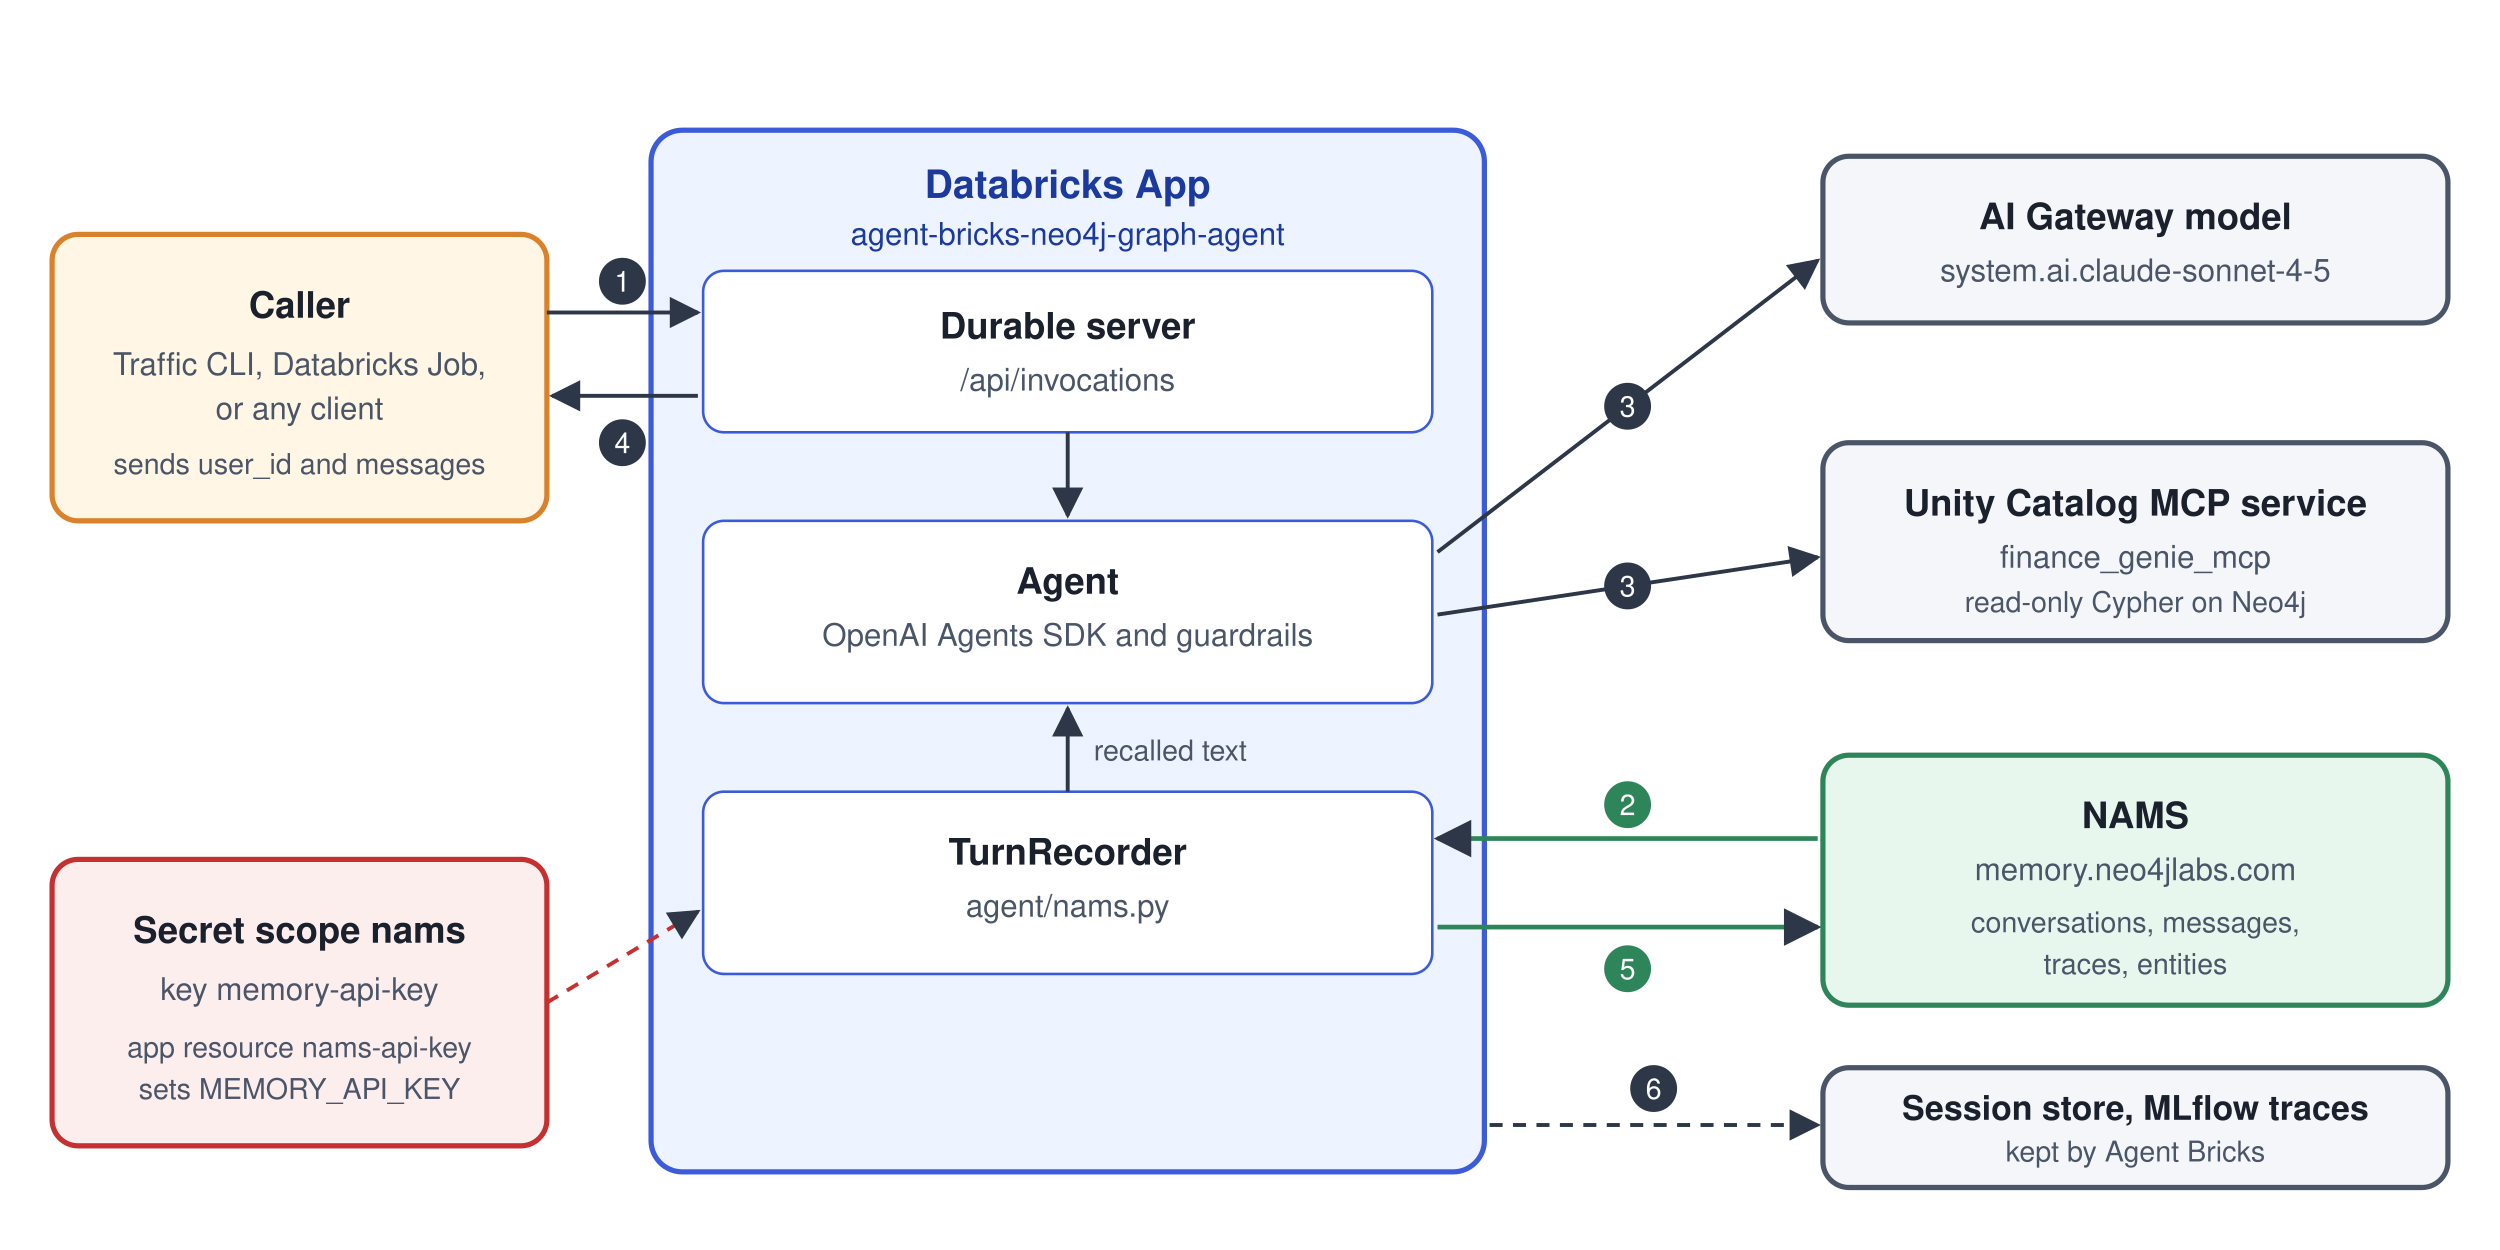
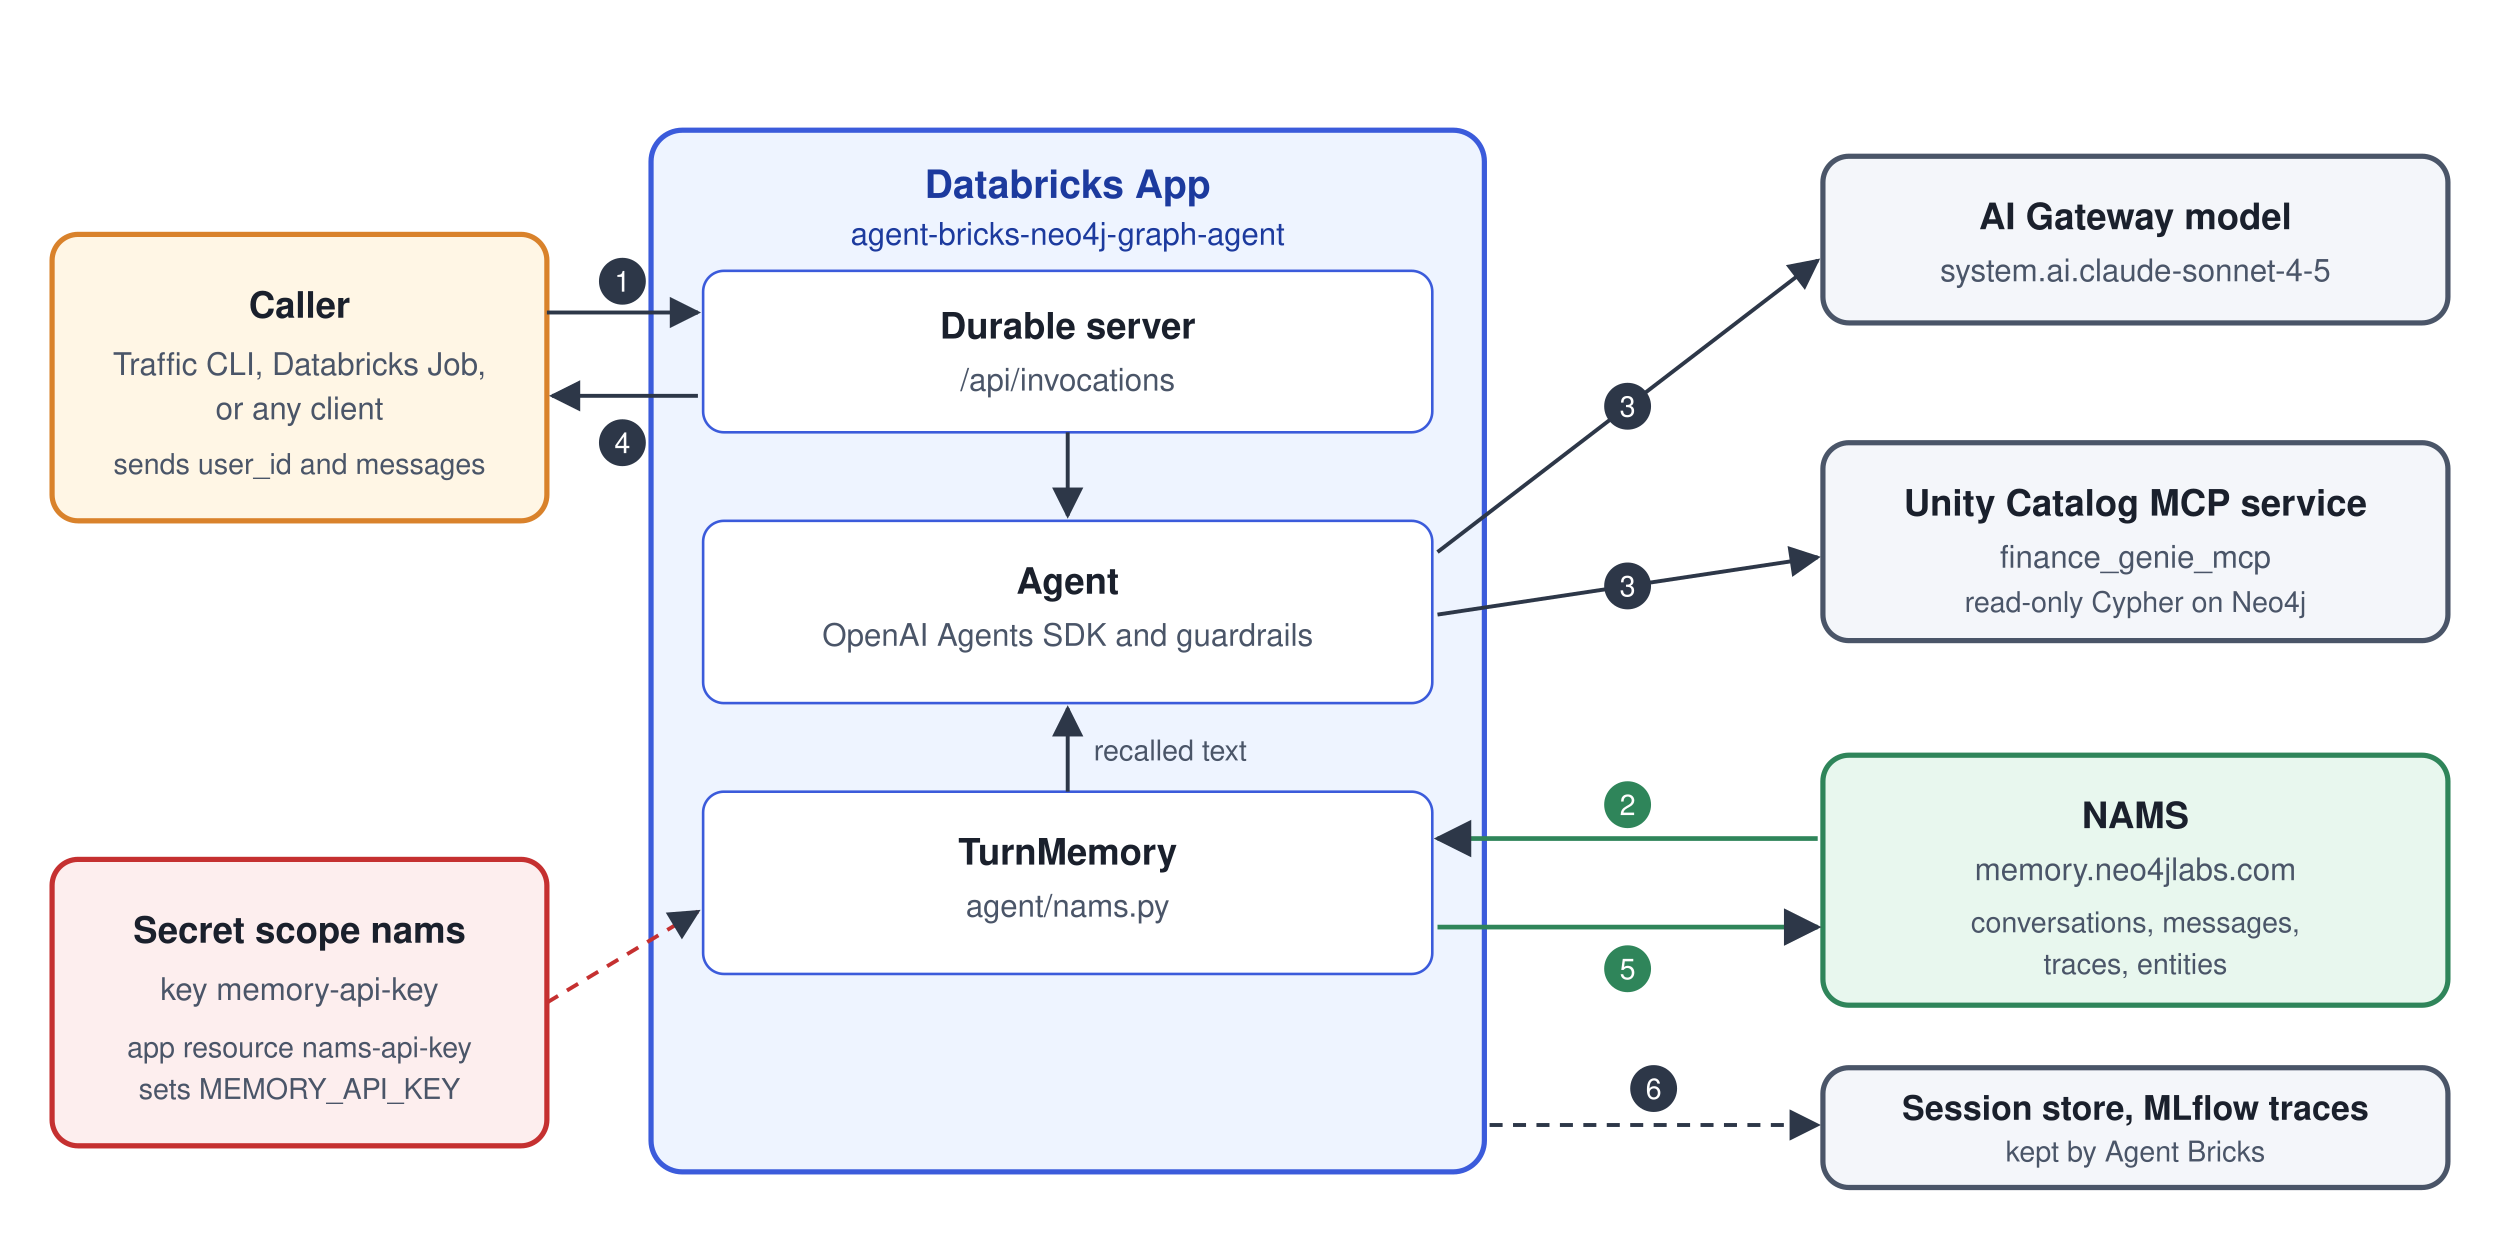
<svg xmlns="http://www.w3.org/2000/svg" viewBox="0 0 960 480" width="960" height="480" font-family="Helvetica, Arial, sans-serif" role="img" aria-labelledby="t d">
  <defs>
    <marker id="arrow" viewBox="0 0 10 10" refX="9" refY="5" markerWidth="8" markerHeight="8" orient="auto-start-reverse">
      <path d="M0,0 L10,5 L0,10 z" fill="#2d3748" />
    </marker>
  </defs>
  <rect width="960" height="480" fill="#ffffff" />
  <rect x="250" y="50" width="320" height="400" rx="12" fill="#eef4ff" stroke="#3b5bdb" stroke-width="2" />
  <text x="410" y="76" text-anchor="middle" font-size="15" font-weight="bold" fill="#1c3a9e">Databricks App</text>
  <text x="410" y="94" text-anchor="middle" font-size="12" fill="#1c3a9e">agent-bricks-neo4j-graph-agent</text>
  <rect x="270" y="104" width="280" height="62" rx="8" fill="#ffffff" stroke="#3b5bdb" />
  <text x="410" y="130" text-anchor="middle" font-size="14" font-weight="bold" fill="#1a202c">Durable server</text>
  <text x="410" y="150" text-anchor="middle" font-size="12" fill="#4a5568">/api/invocations</text>
  <rect x="270" y="200" width="280" height="70" rx="8" fill="#ffffff" stroke="#3b5bdb" />
  <text x="410" y="228" text-anchor="middle" font-size="14" font-weight="bold" fill="#1a202c">Agent</text>
  <text x="410" y="248" text-anchor="middle" font-size="12" fill="#4a5568">OpenAI Agents SDK and guardrails</text>
  <rect x="270" y="304" width="280" height="70" rx="8" fill="#ffffff" stroke="#3b5bdb" />
-   <text x="410" y="332" text-anchor="middle" font-size="14" font-weight="bold" fill="#1a202c">TurnRecorder</text>
+   <text x="410" y="332" text-anchor="middle" font-size="14" font-weight="bold" fill="#1a202c">TurnMemory</text>
  <text x="410" y="352" text-anchor="middle" font-size="12" fill="#4a5568">agent/nams.py</text>
  <line x1="410" y1="166" x2="410" y2="198" stroke="#2d3748" stroke-width="1.5" marker-end="url(#arrow)" />
  <line x1="410" y1="304" x2="410" y2="272" stroke="#2d3748" stroke-width="1.5" marker-end="url(#arrow)" />
  <text x="420" y="292" font-size="11" fill="#4a5568">recalled text</text>
  <rect x="20" y="90" width="190" height="110" rx="10" fill="#fff6e5" stroke="#d9822b" stroke-width="2" />
  <text x="115" y="122" text-anchor="middle" font-size="14" font-weight="bold" fill="#1a202c">Caller</text>
  <text x="115" y="144" text-anchor="middle" font-size="12" fill="#4a5568">Traffic CLI, Databricks Job,</text>
  <text x="115" y="161" text-anchor="middle" font-size="12" fill="#4a5568">or any client</text>
  <text x="115" y="182" text-anchor="middle" font-size="11" fill="#4a5568">sends user_id and messages</text>
  <rect x="20" y="330" width="190" height="110" rx="10" fill="#fdeeee" stroke="#c53030" stroke-width="2" />
  <text x="115" y="362" text-anchor="middle" font-size="14" font-weight="bold" fill="#1a202c">Secret scope nams</text>
  <text x="115" y="384" text-anchor="middle" font-size="12" fill="#4a5568">key memory-api-key</text>
  <text x="115" y="406" text-anchor="middle" font-size="11" fill="#4a5568">app resource nams-api-key</text>
  <text x="115" y="422" text-anchor="middle" font-size="11" fill="#4a5568">sets MEMORY_API_KEY</text>
  <line x1="210" y1="385" x2="268" y2="350" stroke="#c53030" stroke-width="1.5" stroke-dasharray="5,4" marker-end="url(#arrow)" />
  <rect x="700" y="60" width="240" height="64" rx="10" fill="#f4f6fa" stroke="#4a5568" stroke-width="2" />
  <text x="820" y="88" text-anchor="middle" font-size="14" font-weight="bold" fill="#1a202c">AI Gateway model</text>
  <text x="820" y="108" text-anchor="middle" font-size="12" fill="#4a5568">system.ai.claude-sonnet-4-5</text>
  <rect x="700" y="170" width="240" height="76" rx="10" fill="#f4f6fa" stroke="#4a5568" stroke-width="2" />
  <text x="820" y="198" text-anchor="middle" font-size="14" font-weight="bold" fill="#1a202c">Unity Catalog MCP service</text>
  <text x="820" y="218" text-anchor="middle" font-size="12" fill="#4a5568">finance_genie_mcp</text>
  <text x="820" y="235" text-anchor="middle" font-size="11" fill="#4a5568">read-only Cypher on Neo4j</text>
  <rect x="700" y="290" width="240" height="96" rx="10" fill="#e8f7ee" stroke="#2f855a" stroke-width="2" />
  <text x="820" y="318" text-anchor="middle" font-size="14" font-weight="bold" fill="#1a202c">NAMS</text>
  <text x="820" y="338" text-anchor="middle" font-size="12" fill="#4a5568">memory.neo4jlabs.com</text>
  <text x="820" y="358" text-anchor="middle" font-size="11" fill="#4a5568">conversations, messages,</text>
  <text x="820" y="374" text-anchor="middle" font-size="11" fill="#4a5568">traces, entities</text>
  <rect x="700" y="410" width="240" height="46" rx="10" fill="#f4f6fa" stroke="#4a5568" stroke-width="2" />
  <text x="820" y="430" text-anchor="middle" font-size="13" font-weight="bold" fill="#1a202c">Session store, MLflow traces</text>
  <text x="820" y="446" text-anchor="middle" font-size="11" fill="#4a5568">kept by Agent Bricks</text>
  <line x1="210" y1="120" x2="268" y2="120" stroke="#2d3748" stroke-width="1.5" marker-end="url(#arrow)" />
  <circle cx="239" cy="108" r="9" fill="#2d3748" />
  <text x="239" y="112" text-anchor="middle" font-size="11" fill="#ffffff">1</text>
  <line x1="268" y1="152" x2="212" y2="152" stroke="#2d3748" stroke-width="1.5" marker-end="url(#arrow)" />
  <circle cx="239" cy="170" r="9" fill="#2d3748" />
  <text x="239" y="174" text-anchor="middle" font-size="11" fill="#ffffff">4</text>
  <line x1="698" y1="322" x2="552" y2="322" stroke="#2f855a" stroke-width="1.8" marker-end="url(#arrow)" />
  <circle cx="625" cy="309" r="9" fill="#2f855a" />
  <text x="625" y="313" text-anchor="middle" font-size="11" fill="#ffffff">2</text>
  <line x1="552" y1="356" x2="698" y2="356" stroke="#2f855a" stroke-width="1.8" marker-end="url(#arrow)" />
  <circle cx="625" cy="372" r="9" fill="#2f855a" />
  <text x="625" y="376" text-anchor="middle" font-size="11" fill="#ffffff">5</text>
  <line x1="552" y1="212" x2="698" y2="100" stroke="#2d3748" stroke-width="1.5" marker-end="url(#arrow)" />
  <circle cx="625" cy="156" r="9" fill="#2d3748" />
  <text x="625" y="160" text-anchor="middle" font-size="11" fill="#ffffff">3</text>
  <line x1="552" y1="236" x2="698" y2="214" stroke="#2d3748" stroke-width="1.5" marker-end="url(#arrow)" />
  <circle cx="625" cy="225" r="9" fill="#2d3748" />
  <text x="625" y="229" text-anchor="middle" font-size="11" fill="#ffffff">3</text>
  <line x1="572" y1="432" x2="698" y2="432" stroke="#2d3748" stroke-width="1.5" stroke-dasharray="5,4" marker-end="url(#arrow)" />
  <circle cx="635" cy="418" r="9" fill="#2d3748" />
  <text x="635" y="422" text-anchor="middle" font-size="11" fill="#ffffff">6</text>
</svg>
